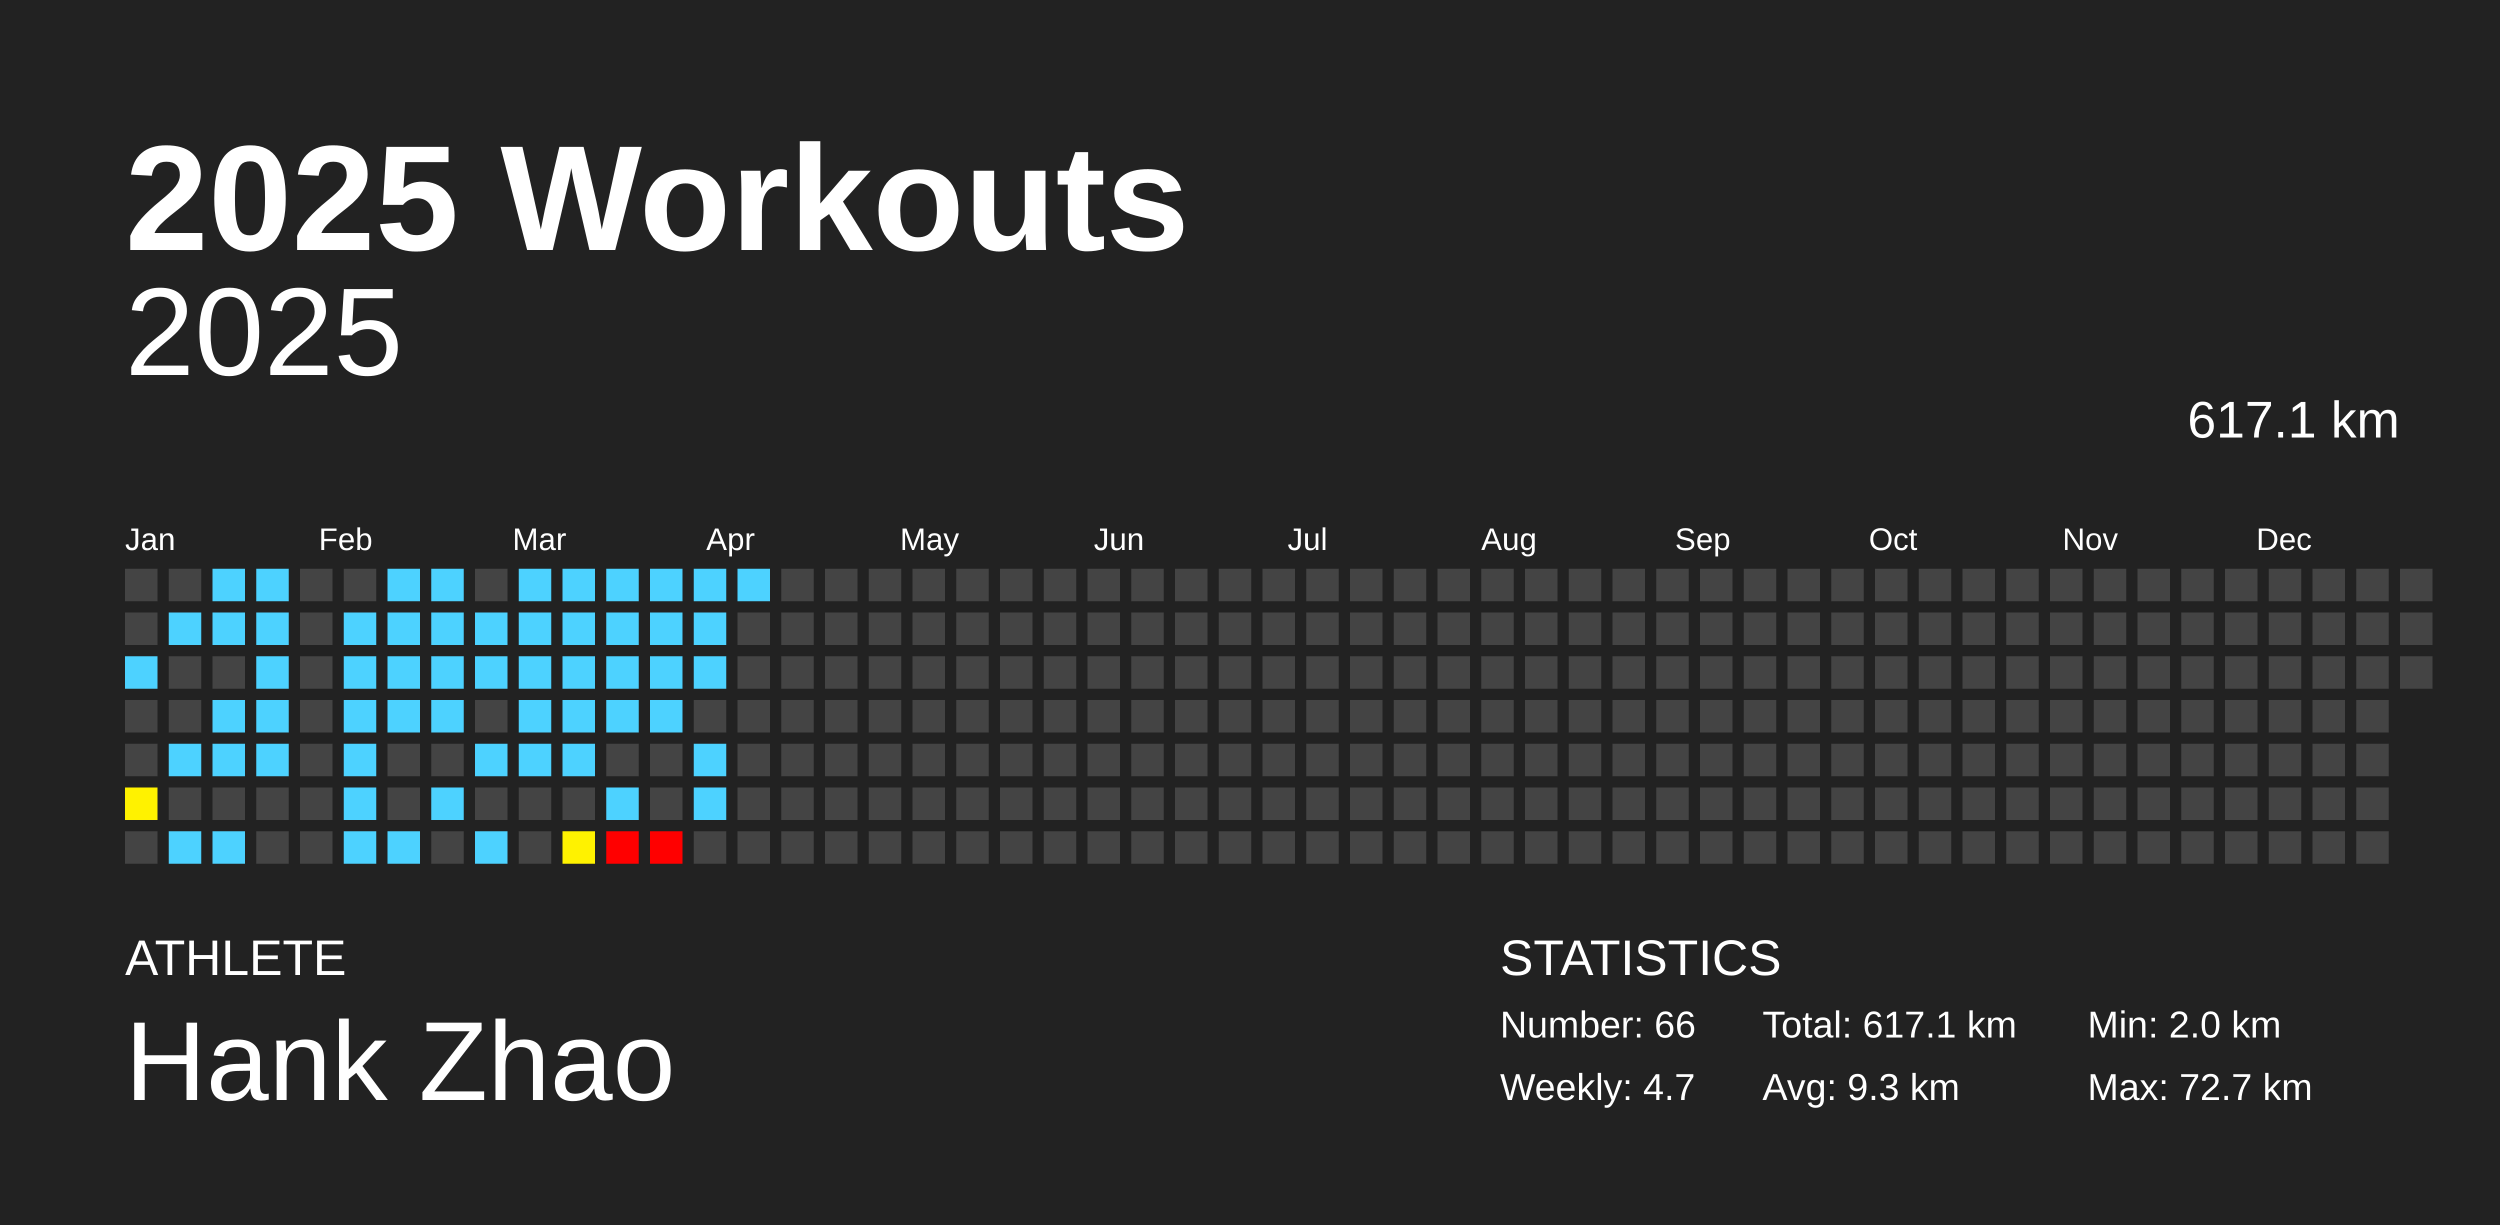
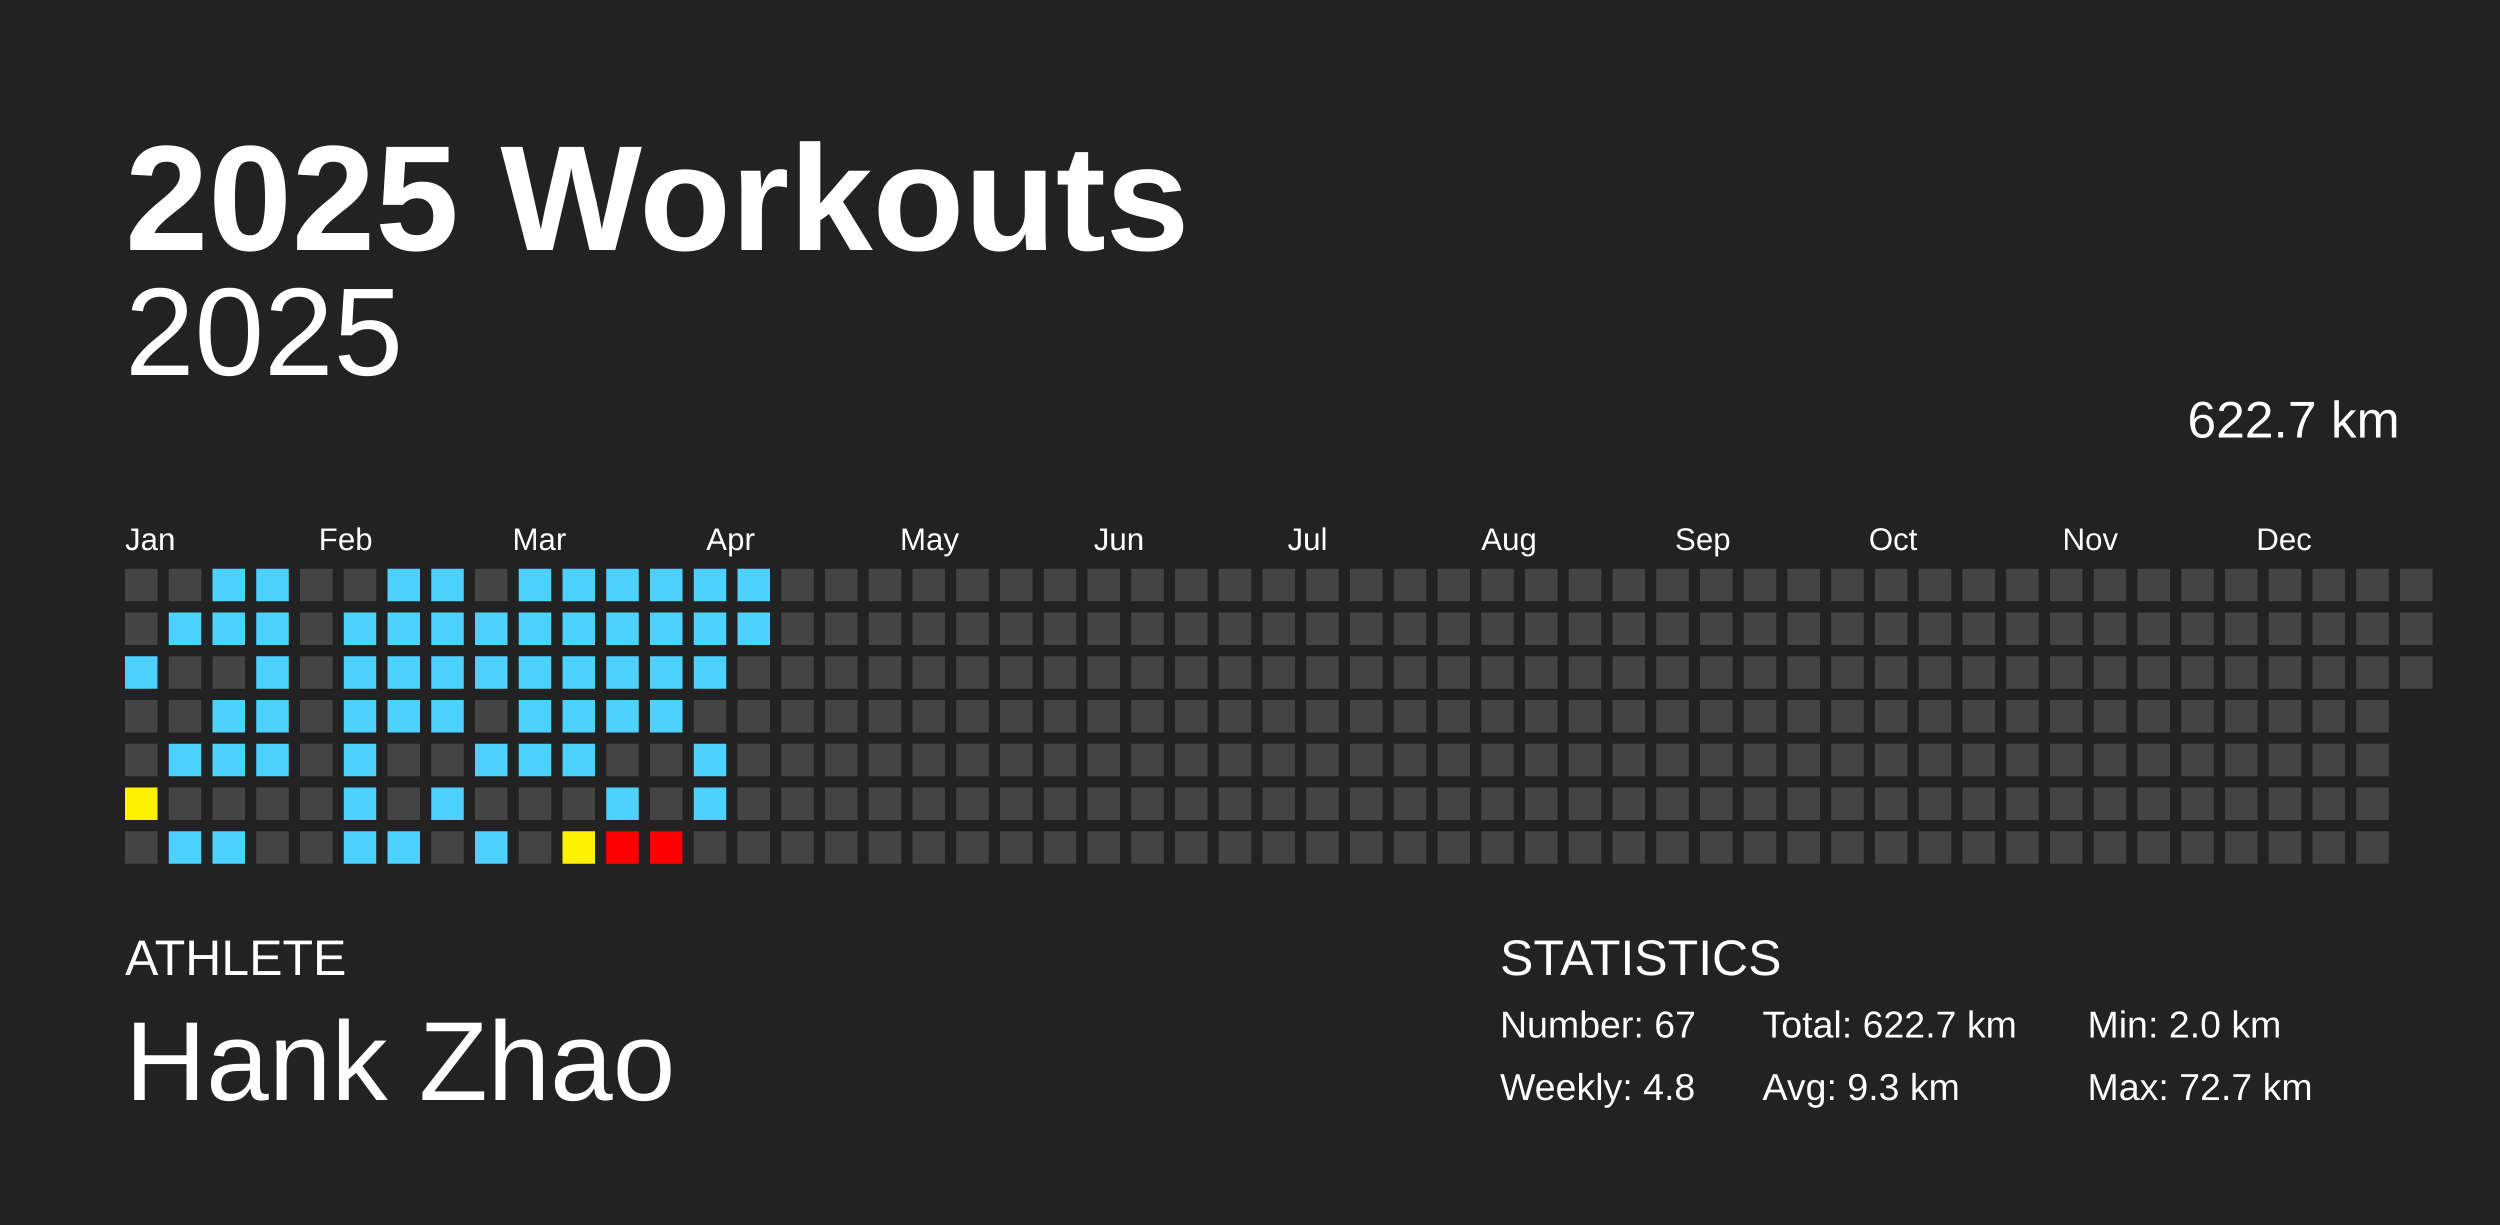
<svg xmlns="http://www.w3.org/2000/svg" baseProfile="full" height="98mm" version="1.1" viewBox="0,0,200,98" width="200mm">
  <defs />
  <rect fill="#222222" height="98" width="200" x="0" y="0" />
  <text fill="#FFFFFF" style="font-size:12px; font-family:Arial; font-weight:bold;" x="10" y="20">2025 Workouts</text>
  <text fill="#FFFFFF" style="font-size:4px; font-family:Arial" x="10" y="78">ATHLETE</text>
  <text fill="#FFFFFF" style="font-size:9px; font-family:Arial" x="10" y="88">Hank Zhao</text>
  <text fill="#FFFFFF" style="font-size:4px; font-family:Arial" x="120" y="78">STATISTICS</text>
-   <text fill="#FFFFFF" style="font-size:3px; font-family:Arial" x="120" y="83">Number: 66</text>
-   <text fill="#FFFFFF" style="font-size:3px; font-family:Arial" x="120" y="88">Weekly: 4.7</text>
-   <text fill="#FFFFFF" style="font-size:3px; font-family:Arial" x="141" y="83">Total: 617.1 km</text>
+   <text fill="#FFFFFF" style="font-size:3px; font-family:Arial" x="120" y="83">Number: 67</text>
+   <text fill="#FFFFFF" style="font-size:3px; font-family:Arial" x="120" y="88">Weekly: 4.8</text>
+   <text fill="#FFFFFF" style="font-size:3px; font-family:Arial" x="141" y="83">Total: 622.7 km</text>
  <text fill="#FFFFFF" style="font-size:3px; font-family:Arial" x="141" y="88">Avg: 9.3 km</text>
  <text fill="#FFFFFF" style="font-size:3px; font-family:Arial" x="167" y="83">Min: 2.0 km</text>
  <text fill="#FFFFFF" style="font-size:3px; font-family:Arial" x="167" y="88">Max: 72.7 km</text>
  <text alignment-baseline="hanging" fill="#FFFFFF" style="font-size:10.0px; font-family:Arial;" x="10" y="30">2025</text>
-   <text alignment-baseline="hanging" fill="#FFFFFF" style="font-size:4.125px; font-family:Arial;" x="175" y="35">617.1 km</text>
+   <text alignment-baseline="hanging" fill="#FFFFFF" style="font-size:4.125px; font-family:Arial;" x="175" y="35">622.7 km</text>
  <text fill="#FFFFFF" style="font-size:2.5px; font-family:Arial" x="10.0" y="44">Jan</text>
  <text fill="#FFFFFF" style="font-size:2.5px; font-family:Arial" x="25.5" y="44">Feb</text>
  <text fill="#FFFFFF" style="font-size:2.5px; font-family:Arial" x="41.0" y="44">Mar</text>
  <text fill="#FFFFFF" style="font-size:2.5px; font-family:Arial" x="56.5" y="44">Apr</text>
  <text fill="#FFFFFF" style="font-size:2.5px; font-family:Arial" x="72.0" y="44">May</text>
  <text fill="#FFFFFF" style="font-size:2.5px; font-family:Arial" x="87.5" y="44">Jun</text>
  <text fill="#FFFFFF" style="font-size:2.5px; font-family:Arial" x="103.0" y="44">Jul</text>
  <text fill="#FFFFFF" style="font-size:2.5px; font-family:Arial" x="118.5" y="44">Aug</text>
  <text fill="#FFFFFF" style="font-size:2.5px; font-family:Arial" x="134.0" y="44">Sep</text>
  <text fill="#FFFFFF" style="font-size:2.5px; font-family:Arial" x="149.5" y="44">Oct</text>
  <text fill="#FFFFFF" style="font-size:2.5px; font-family:Arial" x="165.0" y="44">Nov</text>
  <text fill="#FFFFFF" style="font-size:2.5px; font-family:Arial" x="180.5" y="44">Dec</text>
  <rect fill="#444444" height="2.6" width="2.6" x="10.0" y="45.5" />
  <rect fill="#444444" height="2.6" width="2.6" x="10.0" y="49.0" />
  <rect fill="#4dd2ff" height="2.6" width="2.6" x="10.0" y="52.5" />
  <rect fill="#444444" height="2.6" width="2.6" x="10.0" y="56.0" />
  <rect fill="#444444" height="2.6" width="2.6" x="10.0" y="59.5" />
  <rect fill="#fff200" height="2.6" width="2.6" x="10.0" y="63.0" />
  <rect fill="#444444" height="2.6" width="2.6" x="10.0" y="66.5" />
  <rect fill="#444444" height="2.6" width="2.6" x="13.5" y="45.5" />
  <rect fill="#4dd2ff" height="2.6" width="2.6" x="13.5" y="49.0" />
  <rect fill="#444444" height="2.6" width="2.6" x="13.5" y="52.5" />
  <rect fill="#444444" height="2.6" width="2.6" x="13.5" y="56.0" />
  <rect fill="#4dd2ff" height="2.6" width="2.6" x="13.5" y="59.5" />
  <rect fill="#444444" height="2.6" width="2.6" x="13.5" y="63.0" />
  <rect fill="#4dd2ff" height="2.6" width="2.6" x="13.5" y="66.5" />
  <rect fill="#4dd2ff" height="2.6" width="2.6" x="17.0" y="45.5" />
  <rect fill="#4dd2ff" height="2.6" width="2.6" x="17.0" y="49.0" />
  <rect fill="#444444" height="2.6" width="2.6" x="17.0" y="52.5" />
  <rect fill="#4dd2ff" height="2.6" width="2.6" x="17.0" y="56.0" />
  <rect fill="#4dd2ff" height="2.6" width="2.6" x="17.0" y="59.5" />
  <rect fill="#444444" height="2.6" width="2.6" x="17.0" y="63.0" />
  <rect fill="#4dd2ff" height="2.6" width="2.6" x="17.0" y="66.5" />
  <rect fill="#4dd2ff" height="2.6" width="2.6" x="20.5" y="45.5" />
  <rect fill="#4dd2ff" height="2.6" width="2.6" x="20.5" y="49.0" />
  <rect fill="#4dd2ff" height="2.6" width="2.6" x="20.5" y="52.5" />
  <rect fill="#4dd2ff" height="2.6" width="2.6" x="20.5" y="56.0" />
  <rect fill="#4dd2ff" height="2.6" width="2.6" x="20.5" y="59.5" />
  <rect fill="#444444" height="2.6" width="2.6" x="20.5" y="63.0" />
  <rect fill="#444444" height="2.6" width="2.6" x="20.5" y="66.5" />
  <rect fill="#444444" height="2.6" width="2.6" x="24.0" y="45.5" />
  <rect fill="#444444" height="2.6" width="2.6" x="24.0" y="49.0" />
  <rect fill="#444444" height="2.6" width="2.6" x="24.0" y="52.5" />
  <rect fill="#444444" height="2.6" width="2.6" x="24.0" y="56.0" />
  <rect fill="#444444" height="2.6" width="2.6" x="24.0" y="59.5" />
  <rect fill="#444444" height="2.6" width="2.6" x="24.0" y="63.0" />
  <rect fill="#444444" height="2.6" width="2.6" x="24.0" y="66.5" />
  <rect fill="#444444" height="2.6" width="2.6" x="27.5" y="45.5" />
  <rect fill="#4dd2ff" height="2.6" width="2.6" x="27.5" y="49.0" />
  <rect fill="#4dd2ff" height="2.6" width="2.6" x="27.5" y="52.5" />
  <rect fill="#4dd2ff" height="2.6" width="2.6" x="27.5" y="56.0" />
  <rect fill="#4dd2ff" height="2.6" width="2.6" x="27.5" y="59.5" />
  <rect fill="#4dd2ff" height="2.6" width="2.6" x="27.5" y="63.0" />
  <rect fill="#4dd2ff" height="2.6" width="2.6" x="27.5" y="66.5" />
  <rect fill="#4dd2ff" height="2.6" width="2.6" x="31.0" y="45.5" />
  <rect fill="#4dd2ff" height="2.6" width="2.6" x="31.0" y="49.0" />
  <rect fill="#4dd2ff" height="2.6" width="2.6" x="31.0" y="52.5" />
  <rect fill="#4dd2ff" height="2.6" width="2.6" x="31.0" y="56.0" />
  <rect fill="#444444" height="2.6" width="2.6" x="31.0" y="59.5" />
  <rect fill="#444444" height="2.6" width="2.6" x="31.0" y="63.0" />
  <rect fill="#4dd2ff" height="2.6" width="2.6" x="31.0" y="66.5" />
  <rect fill="#4dd2ff" height="2.6" width="2.6" x="34.5" y="45.5" />
  <rect fill="#4dd2ff" height="2.6" width="2.6" x="34.5" y="49.0" />
  <rect fill="#4dd2ff" height="2.6" width="2.6" x="34.5" y="52.5" />
  <rect fill="#4dd2ff" height="2.6" width="2.6" x="34.5" y="56.0" />
  <rect fill="#444444" height="2.6" width="2.6" x="34.5" y="59.5" />
  <rect fill="#4dd2ff" height="2.6" width="2.6" x="34.5" y="63.0" />
  <rect fill="#444444" height="2.6" width="2.6" x="34.5" y="66.5" />
  <rect fill="#444444" height="2.6" width="2.6" x="38.0" y="45.5" />
  <rect fill="#4dd2ff" height="2.6" width="2.6" x="38.0" y="49.0" />
  <rect fill="#4dd2ff" height="2.6" width="2.6" x="38.0" y="52.5" />
  <rect fill="#444444" height="2.6" width="2.6" x="38.0" y="56.0" />
  <rect fill="#4dd2ff" height="2.6" width="2.6" x="38.0" y="59.5" />
  <rect fill="#444444" height="2.6" width="2.6" x="38.0" y="63.0" />
  <rect fill="#4dd2ff" height="2.6" width="2.6" x="38.0" y="66.5" />
  <rect fill="#4dd2ff" height="2.6" width="2.6" x="41.5" y="45.5" />
  <rect fill="#4dd2ff" height="2.6" width="2.6" x="41.5" y="49.0" />
  <rect fill="#4dd2ff" height="2.6" width="2.6" x="41.5" y="52.5" />
  <rect fill="#4dd2ff" height="2.6" width="2.6" x="41.5" y="56.0" />
  <rect fill="#4dd2ff" height="2.6" width="2.6" x="41.5" y="59.5" />
  <rect fill="#444444" height="2.6" width="2.6" x="41.5" y="63.0" />
  <rect fill="#444444" height="2.6" width="2.6" x="41.5" y="66.5" />
  <rect fill="#4dd2ff" height="2.6" width="2.6" x="45.0" y="45.5" />
  <rect fill="#4dd2ff" height="2.6" width="2.6" x="45.0" y="49.0" />
  <rect fill="#4dd2ff" height="2.6" width="2.6" x="45.0" y="52.5" />
  <rect fill="#4dd2ff" height="2.6" width="2.6" x="45.0" y="56.0" />
  <rect fill="#4dd2ff" height="2.6" width="2.6" x="45.0" y="59.5" />
  <rect fill="#444444" height="2.6" width="2.6" x="45.0" y="63.0" />
  <rect fill="#fff200" height="2.6" width="2.6" x="45.0" y="66.5" />
  <rect fill="#4dd2ff" height="2.6" width="2.6" x="48.5" y="45.5" />
  <rect fill="#4dd2ff" height="2.6" width="2.6" x="48.5" y="49.0" />
  <rect fill="#4dd2ff" height="2.6" width="2.6" x="48.5" y="52.5" />
  <rect fill="#4dd2ff" height="2.6" width="2.6" x="48.5" y="56.0" />
  <rect fill="#444444" height="2.6" width="2.6" x="48.5" y="59.5" />
  <rect fill="#4dd2ff" height="2.6" width="2.6" x="48.5" y="63.0" />
  <rect fill="red" height="2.6" width="2.6" x="48.5" y="66.5" />
  <rect fill="#4dd2ff" height="2.6" width="2.6" x="52.0" y="45.5" />
  <rect fill="#4dd2ff" height="2.6" width="2.6" x="52.0" y="49.0" />
  <rect fill="#4dd2ff" height="2.6" width="2.6" x="52.0" y="52.5" />
  <rect fill="#4dd2ff" height="2.6" width="2.6" x="52.0" y="56.0" />
  <rect fill="#444444" height="2.6" width="2.6" x="52.0" y="59.5" />
  <rect fill="#444444" height="2.6" width="2.6" x="52.0" y="63.0" />
  <rect fill="red" height="2.6" width="2.6" x="52.0" y="66.5" />
  <rect fill="#4dd2ff" height="2.6" width="2.6" x="55.5" y="45.5" />
  <rect fill="#4dd2ff" height="2.6" width="2.6" x="55.5" y="49.0" />
  <rect fill="#4dd2ff" height="2.6" width="2.6" x="55.5" y="52.5" />
  <rect fill="#444444" height="2.6" width="2.6" x="55.5" y="56.0" />
  <rect fill="#4dd2ff" height="2.6" width="2.6" x="55.5" y="59.5" />
  <rect fill="#4dd2ff" height="2.6" width="2.6" x="55.5" y="63.0" />
  <rect fill="#444444" height="2.6" width="2.6" x="55.5" y="66.5" />
  <rect fill="#4dd2ff" height="2.6" width="2.6" x="59.0" y="45.5" />
-   <rect fill="#444444" height="2.6" width="2.6" x="59.0" y="49.0" />
+   <rect fill="#4dd2ff" height="2.6" width="2.6" x="59.0" y="49.0" />
  <rect fill="#444444" height="2.6" width="2.6" x="59.0" y="52.5" />
  <rect fill="#444444" height="2.6" width="2.6" x="59.0" y="56.0" />
  <rect fill="#444444" height="2.6" width="2.6" x="59.0" y="59.5" />
  <rect fill="#444444" height="2.6" width="2.6" x="59.0" y="63.0" />
  <rect fill="#444444" height="2.6" width="2.6" x="59.0" y="66.5" />
  <rect fill="#444444" height="2.6" width="2.6" x="62.5" y="45.5" />
  <rect fill="#444444" height="2.6" width="2.6" x="62.5" y="49.0" />
  <rect fill="#444444" height="2.6" width="2.6" x="62.5" y="52.5" />
  <rect fill="#444444" height="2.6" width="2.6" x="62.5" y="56.0" />
  <rect fill="#444444" height="2.6" width="2.6" x="62.5" y="59.5" />
  <rect fill="#444444" height="2.6" width="2.6" x="62.5" y="63.0" />
  <rect fill="#444444" height="2.6" width="2.6" x="62.5" y="66.5" />
  <rect fill="#444444" height="2.6" width="2.6" x="66.0" y="45.5" />
  <rect fill="#444444" height="2.6" width="2.6" x="66.0" y="49.0" />
  <rect fill="#444444" height="2.6" width="2.6" x="66.0" y="52.5" />
  <rect fill="#444444" height="2.6" width="2.6" x="66.0" y="56.0" />
  <rect fill="#444444" height="2.6" width="2.6" x="66.0" y="59.5" />
  <rect fill="#444444" height="2.6" width="2.6" x="66.0" y="63.0" />
  <rect fill="#444444" height="2.6" width="2.6" x="66.0" y="66.5" />
  <rect fill="#444444" height="2.6" width="2.6" x="69.5" y="45.5" />
  <rect fill="#444444" height="2.6" width="2.6" x="69.5" y="49.0" />
  <rect fill="#444444" height="2.6" width="2.6" x="69.5" y="52.5" />
  <rect fill="#444444" height="2.6" width="2.6" x="69.5" y="56.0" />
  <rect fill="#444444" height="2.6" width="2.6" x="69.5" y="59.5" />
  <rect fill="#444444" height="2.6" width="2.6" x="69.5" y="63.0" />
  <rect fill="#444444" height="2.6" width="2.6" x="69.5" y="66.5" />
  <rect fill="#444444" height="2.6" width="2.6" x="73.0" y="45.5" />
  <rect fill="#444444" height="2.6" width="2.6" x="73.0" y="49.0" />
  <rect fill="#444444" height="2.6" width="2.6" x="73.0" y="52.5" />
  <rect fill="#444444" height="2.6" width="2.6" x="73.0" y="56.0" />
  <rect fill="#444444" height="2.6" width="2.6" x="73.0" y="59.5" />
  <rect fill="#444444" height="2.6" width="2.6" x="73.0" y="63.0" />
  <rect fill="#444444" height="2.6" width="2.6" x="73.0" y="66.5" />
  <rect fill="#444444" height="2.6" width="2.6" x="76.5" y="45.5" />
  <rect fill="#444444" height="2.6" width="2.6" x="76.5" y="49.0" />
  <rect fill="#444444" height="2.6" width="2.6" x="76.5" y="52.5" />
  <rect fill="#444444" height="2.6" width="2.6" x="76.5" y="56.0" />
  <rect fill="#444444" height="2.6" width="2.6" x="76.5" y="59.5" />
  <rect fill="#444444" height="2.6" width="2.6" x="76.5" y="63.0" />
  <rect fill="#444444" height="2.6" width="2.6" x="76.5" y="66.5" />
  <rect fill="#444444" height="2.6" width="2.6" x="80.0" y="45.5" />
  <rect fill="#444444" height="2.6" width="2.6" x="80.0" y="49.0" />
  <rect fill="#444444" height="2.6" width="2.6" x="80.0" y="52.5" />
  <rect fill="#444444" height="2.6" width="2.6" x="80.0" y="56.0" />
  <rect fill="#444444" height="2.6" width="2.6" x="80.0" y="59.5" />
  <rect fill="#444444" height="2.6" width="2.6" x="80.0" y="63.0" />
  <rect fill="#444444" height="2.6" width="2.6" x="80.0" y="66.5" />
  <rect fill="#444444" height="2.6" width="2.6" x="83.5" y="45.5" />
  <rect fill="#444444" height="2.6" width="2.6" x="83.5" y="49.0" />
  <rect fill="#444444" height="2.6" width="2.6" x="83.5" y="52.5" />
  <rect fill="#444444" height="2.6" width="2.6" x="83.5" y="56.0" />
  <rect fill="#444444" height="2.6" width="2.6" x="83.5" y="59.5" />
  <rect fill="#444444" height="2.6" width="2.6" x="83.5" y="63.0" />
  <rect fill="#444444" height="2.6" width="2.6" x="83.5" y="66.5" />
  <rect fill="#444444" height="2.6" width="2.6" x="87.0" y="45.5" />
  <rect fill="#444444" height="2.6" width="2.6" x="87.0" y="49.0" />
  <rect fill="#444444" height="2.6" width="2.6" x="87.0" y="52.5" />
  <rect fill="#444444" height="2.6" width="2.6" x="87.0" y="56.0" />
  <rect fill="#444444" height="2.6" width="2.6" x="87.0" y="59.5" />
  <rect fill="#444444" height="2.6" width="2.6" x="87.0" y="63.0" />
  <rect fill="#444444" height="2.6" width="2.6" x="87.0" y="66.5" />
  <rect fill="#444444" height="2.6" width="2.6" x="90.5" y="45.5" />
  <rect fill="#444444" height="2.6" width="2.6" x="90.5" y="49.0" />
  <rect fill="#444444" height="2.6" width="2.6" x="90.5" y="52.5" />
  <rect fill="#444444" height="2.6" width="2.6" x="90.5" y="56.0" />
  <rect fill="#444444" height="2.6" width="2.6" x="90.5" y="59.5" />
  <rect fill="#444444" height="2.6" width="2.6" x="90.5" y="63.0" />
  <rect fill="#444444" height="2.6" width="2.6" x="90.5" y="66.5" />
  <rect fill="#444444" height="2.6" width="2.6" x="94.0" y="45.5" />
  <rect fill="#444444" height="2.6" width="2.6" x="94.0" y="49.0" />
  <rect fill="#444444" height="2.6" width="2.6" x="94.0" y="52.5" />
  <rect fill="#444444" height="2.6" width="2.6" x="94.0" y="56.0" />
  <rect fill="#444444" height="2.6" width="2.6" x="94.0" y="59.5" />
  <rect fill="#444444" height="2.6" width="2.6" x="94.0" y="63.0" />
  <rect fill="#444444" height="2.6" width="2.6" x="94.0" y="66.5" />
  <rect fill="#444444" height="2.6" width="2.6" x="97.5" y="45.5" />
  <rect fill="#444444" height="2.6" width="2.6" x="97.5" y="49.0" />
  <rect fill="#444444" height="2.6" width="2.6" x="97.5" y="52.5" />
  <rect fill="#444444" height="2.6" width="2.6" x="97.5" y="56.0" />
  <rect fill="#444444" height="2.6" width="2.6" x="97.5" y="59.5" />
  <rect fill="#444444" height="2.6" width="2.6" x="97.5" y="63.0" />
  <rect fill="#444444" height="2.6" width="2.6" x="97.5" y="66.5" />
  <rect fill="#444444" height="2.6" width="2.6" x="101.0" y="45.5" />
  <rect fill="#444444" height="2.6" width="2.6" x="101.0" y="49.0" />
  <rect fill="#444444" height="2.6" width="2.6" x="101.0" y="52.5" />
  <rect fill="#444444" height="2.6" width="2.6" x="101.0" y="56.0" />
  <rect fill="#444444" height="2.6" width="2.6" x="101.0" y="59.5" />
  <rect fill="#444444" height="2.6" width="2.6" x="101.0" y="63.0" />
  <rect fill="#444444" height="2.6" width="2.6" x="101.0" y="66.5" />
  <rect fill="#444444" height="2.6" width="2.6" x="104.5" y="45.5" />
  <rect fill="#444444" height="2.6" width="2.6" x="104.5" y="49.0" />
  <rect fill="#444444" height="2.6" width="2.6" x="104.5" y="52.5" />
  <rect fill="#444444" height="2.6" width="2.6" x="104.5" y="56.0" />
  <rect fill="#444444" height="2.6" width="2.6" x="104.5" y="59.5" />
  <rect fill="#444444" height="2.6" width="2.6" x="104.5" y="63.0" />
  <rect fill="#444444" height="2.6" width="2.6" x="104.5" y="66.5" />
  <rect fill="#444444" height="2.6" width="2.6" x="108.0" y="45.5" />
  <rect fill="#444444" height="2.6" width="2.6" x="108.0" y="49.0" />
  <rect fill="#444444" height="2.6" width="2.6" x="108.0" y="52.5" />
  <rect fill="#444444" height="2.6" width="2.6" x="108.0" y="56.0" />
  <rect fill="#444444" height="2.6" width="2.6" x="108.0" y="59.5" />
  <rect fill="#444444" height="2.6" width="2.6" x="108.0" y="63.0" />
  <rect fill="#444444" height="2.6" width="2.6" x="108.0" y="66.5" />
  <rect fill="#444444" height="2.6" width="2.6" x="111.5" y="45.5" />
  <rect fill="#444444" height="2.6" width="2.6" x="111.5" y="49.0" />
  <rect fill="#444444" height="2.6" width="2.6" x="111.5" y="52.5" />
  <rect fill="#444444" height="2.6" width="2.6" x="111.5" y="56.0" />
  <rect fill="#444444" height="2.6" width="2.6" x="111.5" y="59.5" />
  <rect fill="#444444" height="2.6" width="2.6" x="111.5" y="63.0" />
  <rect fill="#444444" height="2.6" width="2.6" x="111.5" y="66.5" />
  <rect fill="#444444" height="2.6" width="2.6" x="115.0" y="45.5" />
  <rect fill="#444444" height="2.6" width="2.6" x="115.0" y="49.0" />
  <rect fill="#444444" height="2.6" width="2.6" x="115.0" y="52.5" />
  <rect fill="#444444" height="2.6" width="2.6" x="115.0" y="56.0" />
  <rect fill="#444444" height="2.6" width="2.6" x="115.0" y="59.5" />
  <rect fill="#444444" height="2.6" width="2.6" x="115.0" y="63.0" />
  <rect fill="#444444" height="2.6" width="2.6" x="115.0" y="66.5" />
  <rect fill="#444444" height="2.6" width="2.6" x="118.5" y="45.5" />
  <rect fill="#444444" height="2.6" width="2.6" x="118.5" y="49.0" />
  <rect fill="#444444" height="2.6" width="2.6" x="118.5" y="52.5" />
  <rect fill="#444444" height="2.6" width="2.6" x="118.5" y="56.0" />
  <rect fill="#444444" height="2.6" width="2.6" x="118.5" y="59.5" />
  <rect fill="#444444" height="2.6" width="2.6" x="118.5" y="63.0" />
  <rect fill="#444444" height="2.6" width="2.6" x="118.5" y="66.5" />
  <rect fill="#444444" height="2.6" width="2.6" x="122.0" y="45.5" />
  <rect fill="#444444" height="2.6" width="2.6" x="122.0" y="49.0" />
  <rect fill="#444444" height="2.6" width="2.6" x="122.0" y="52.5" />
  <rect fill="#444444" height="2.6" width="2.6" x="122.0" y="56.0" />
  <rect fill="#444444" height="2.6" width="2.6" x="122.0" y="59.5" />
  <rect fill="#444444" height="2.6" width="2.6" x="122.0" y="63.0" />
  <rect fill="#444444" height="2.6" width="2.6" x="122.0" y="66.5" />
  <rect fill="#444444" height="2.6" width="2.6" x="125.5" y="45.5" />
  <rect fill="#444444" height="2.6" width="2.6" x="125.5" y="49.0" />
  <rect fill="#444444" height="2.6" width="2.6" x="125.5" y="52.5" />
  <rect fill="#444444" height="2.6" width="2.6" x="125.5" y="56.0" />
  <rect fill="#444444" height="2.6" width="2.6" x="125.5" y="59.5" />
  <rect fill="#444444" height="2.6" width="2.6" x="125.5" y="63.0" />
  <rect fill="#444444" height="2.6" width="2.6" x="125.5" y="66.5" />
  <rect fill="#444444" height="2.6" width="2.6" x="129.0" y="45.5" />
  <rect fill="#444444" height="2.6" width="2.6" x="129.0" y="49.0" />
  <rect fill="#444444" height="2.6" width="2.6" x="129.0" y="52.5" />
  <rect fill="#444444" height="2.6" width="2.6" x="129.0" y="56.0" />
  <rect fill="#444444" height="2.6" width="2.6" x="129.0" y="59.5" />
  <rect fill="#444444" height="2.6" width="2.6" x="129.0" y="63.0" />
  <rect fill="#444444" height="2.6" width="2.6" x="129.0" y="66.5" />
  <rect fill="#444444" height="2.6" width="2.6" x="132.5" y="45.5" />
  <rect fill="#444444" height="2.6" width="2.6" x="132.5" y="49.0" />
  <rect fill="#444444" height="2.6" width="2.6" x="132.5" y="52.5" />
  <rect fill="#444444" height="2.6" width="2.6" x="132.5" y="56.0" />
  <rect fill="#444444" height="2.6" width="2.6" x="132.5" y="59.5" />
  <rect fill="#444444" height="2.6" width="2.6" x="132.5" y="63.0" />
  <rect fill="#444444" height="2.6" width="2.6" x="132.5" y="66.5" />
  <rect fill="#444444" height="2.6" width="2.6" x="136.0" y="45.5" />
  <rect fill="#444444" height="2.6" width="2.6" x="136.0" y="49.0" />
  <rect fill="#444444" height="2.6" width="2.6" x="136.0" y="52.5" />
  <rect fill="#444444" height="2.6" width="2.6" x="136.0" y="56.0" />
  <rect fill="#444444" height="2.6" width="2.6" x="136.0" y="59.5" />
  <rect fill="#444444" height="2.6" width="2.6" x="136.0" y="63.0" />
  <rect fill="#444444" height="2.6" width="2.6" x="136.0" y="66.5" />
  <rect fill="#444444" height="2.6" width="2.6" x="139.5" y="45.5" />
  <rect fill="#444444" height="2.6" width="2.6" x="139.5" y="49.0" />
  <rect fill="#444444" height="2.6" width="2.6" x="139.5" y="52.5" />
  <rect fill="#444444" height="2.6" width="2.6" x="139.5" y="56.0" />
  <rect fill="#444444" height="2.6" width="2.6" x="139.5" y="59.5" />
  <rect fill="#444444" height="2.6" width="2.6" x="139.5" y="63.0" />
  <rect fill="#444444" height="2.6" width="2.6" x="139.5" y="66.5" />
  <rect fill="#444444" height="2.6" width="2.6" x="143.0" y="45.5" />
  <rect fill="#444444" height="2.6" width="2.6" x="143.0" y="49.0" />
  <rect fill="#444444" height="2.6" width="2.6" x="143.0" y="52.5" />
  <rect fill="#444444" height="2.6" width="2.6" x="143.0" y="56.0" />
  <rect fill="#444444" height="2.6" width="2.6" x="143.0" y="59.5" />
  <rect fill="#444444" height="2.6" width="2.6" x="143.0" y="63.0" />
  <rect fill="#444444" height="2.6" width="2.6" x="143.0" y="66.5" />
  <rect fill="#444444" height="2.6" width="2.6" x="146.5" y="45.5" />
  <rect fill="#444444" height="2.6" width="2.6" x="146.5" y="49.0" />
  <rect fill="#444444" height="2.6" width="2.6" x="146.5" y="52.5" />
  <rect fill="#444444" height="2.6" width="2.6" x="146.5" y="56.0" />
  <rect fill="#444444" height="2.6" width="2.6" x="146.5" y="59.5" />
  <rect fill="#444444" height="2.6" width="2.6" x="146.5" y="63.0" />
  <rect fill="#444444" height="2.6" width="2.6" x="146.5" y="66.5" />
  <rect fill="#444444" height="2.6" width="2.6" x="150.0" y="45.5" />
  <rect fill="#444444" height="2.6" width="2.6" x="150.0" y="49.0" />
  <rect fill="#444444" height="2.6" width="2.6" x="150.0" y="52.5" />
  <rect fill="#444444" height="2.6" width="2.6" x="150.0" y="56.0" />
  <rect fill="#444444" height="2.6" width="2.6" x="150.0" y="59.5" />
  <rect fill="#444444" height="2.6" width="2.6" x="150.0" y="63.0" />
  <rect fill="#444444" height="2.6" width="2.6" x="150.0" y="66.5" />
  <rect fill="#444444" height="2.6" width="2.6" x="153.5" y="45.5" />
  <rect fill="#444444" height="2.6" width="2.6" x="153.5" y="49.0" />
  <rect fill="#444444" height="2.6" width="2.6" x="153.5" y="52.5" />
  <rect fill="#444444" height="2.6" width="2.6" x="153.5" y="56.0" />
  <rect fill="#444444" height="2.6" width="2.6" x="153.5" y="59.5" />
  <rect fill="#444444" height="2.6" width="2.6" x="153.5" y="63.0" />
  <rect fill="#444444" height="2.6" width="2.6" x="153.5" y="66.5" />
  <rect fill="#444444" height="2.6" width="2.6" x="157.0" y="45.5" />
  <rect fill="#444444" height="2.6" width="2.6" x="157.0" y="49.0" />
  <rect fill="#444444" height="2.6" width="2.6" x="157.0" y="52.5" />
  <rect fill="#444444" height="2.6" width="2.6" x="157.0" y="56.0" />
  <rect fill="#444444" height="2.6" width="2.6" x="157.0" y="59.5" />
  <rect fill="#444444" height="2.6" width="2.6" x="157.0" y="63.0" />
  <rect fill="#444444" height="2.6" width="2.6" x="157.0" y="66.5" />
  <rect fill="#444444" height="2.6" width="2.6" x="160.5" y="45.5" />
  <rect fill="#444444" height="2.6" width="2.6" x="160.5" y="49.0" />
  <rect fill="#444444" height="2.6" width="2.6" x="160.5" y="52.5" />
  <rect fill="#444444" height="2.6" width="2.6" x="160.5" y="56.0" />
  <rect fill="#444444" height="2.6" width="2.6" x="160.5" y="59.5" />
  <rect fill="#444444" height="2.6" width="2.6" x="160.5" y="63.0" />
  <rect fill="#444444" height="2.6" width="2.6" x="160.5" y="66.5" />
  <rect fill="#444444" height="2.6" width="2.6" x="164.0" y="45.5" />
  <rect fill="#444444" height="2.6" width="2.6" x="164.0" y="49.0" />
  <rect fill="#444444" height="2.6" width="2.6" x="164.0" y="52.5" />
  <rect fill="#444444" height="2.6" width="2.6" x="164.0" y="56.0" />
  <rect fill="#444444" height="2.6" width="2.6" x="164.0" y="59.5" />
  <rect fill="#444444" height="2.6" width="2.6" x="164.0" y="63.0" />
  <rect fill="#444444" height="2.6" width="2.6" x="164.0" y="66.5" />
  <rect fill="#444444" height="2.6" width="2.6" x="167.5" y="45.5" />
  <rect fill="#444444" height="2.6" width="2.6" x="167.5" y="49.0" />
  <rect fill="#444444" height="2.6" width="2.6" x="167.5" y="52.5" />
  <rect fill="#444444" height="2.6" width="2.6" x="167.5" y="56.0" />
  <rect fill="#444444" height="2.6" width="2.6" x="167.5" y="59.5" />
  <rect fill="#444444" height="2.6" width="2.6" x="167.5" y="63.0" />
  <rect fill="#444444" height="2.6" width="2.6" x="167.5" y="66.5" />
  <rect fill="#444444" height="2.6" width="2.6" x="171.0" y="45.5" />
  <rect fill="#444444" height="2.6" width="2.6" x="171.0" y="49.0" />
  <rect fill="#444444" height="2.6" width="2.6" x="171.0" y="52.5" />
  <rect fill="#444444" height="2.6" width="2.6" x="171.0" y="56.0" />
  <rect fill="#444444" height="2.6" width="2.6" x="171.0" y="59.5" />
  <rect fill="#444444" height="2.6" width="2.6" x="171.0" y="63.0" />
  <rect fill="#444444" height="2.6" width="2.6" x="171.0" y="66.5" />
  <rect fill="#444444" height="2.6" width="2.6" x="174.5" y="45.5" />
  <rect fill="#444444" height="2.6" width="2.6" x="174.5" y="49.0" />
  <rect fill="#444444" height="2.6" width="2.6" x="174.5" y="52.5" />
  <rect fill="#444444" height="2.6" width="2.6" x="174.5" y="56.0" />
  <rect fill="#444444" height="2.6" width="2.6" x="174.5" y="59.5" />
  <rect fill="#444444" height="2.6" width="2.6" x="174.5" y="63.0" />
  <rect fill="#444444" height="2.6" width="2.6" x="174.5" y="66.5" />
  <rect fill="#444444" height="2.6" width="2.6" x="178.0" y="45.5" />
  <rect fill="#444444" height="2.6" width="2.6" x="178.0" y="49.0" />
  <rect fill="#444444" height="2.6" width="2.6" x="178.0" y="52.5" />
  <rect fill="#444444" height="2.6" width="2.6" x="178.0" y="56.0" />
  <rect fill="#444444" height="2.6" width="2.6" x="178.0" y="59.5" />
  <rect fill="#444444" height="2.6" width="2.6" x="178.0" y="63.0" />
  <rect fill="#444444" height="2.6" width="2.6" x="178.0" y="66.5" />
  <rect fill="#444444" height="2.6" width="2.6" x="181.5" y="45.5" />
  <rect fill="#444444" height="2.6" width="2.6" x="181.5" y="49.0" />
  <rect fill="#444444" height="2.6" width="2.6" x="181.5" y="52.5" />
  <rect fill="#444444" height="2.6" width="2.6" x="181.5" y="56.0" />
  <rect fill="#444444" height="2.6" width="2.6" x="181.5" y="59.5" />
  <rect fill="#444444" height="2.6" width="2.6" x="181.5" y="63.0" />
  <rect fill="#444444" height="2.6" width="2.6" x="181.5" y="66.5" />
  <rect fill="#444444" height="2.6" width="2.6" x="185.0" y="45.5" />
  <rect fill="#444444" height="2.6" width="2.6" x="185.0" y="49.0" />
  <rect fill="#444444" height="2.6" width="2.6" x="185.0" y="52.5" />
  <rect fill="#444444" height="2.6" width="2.6" x="185.0" y="56.0" />
  <rect fill="#444444" height="2.6" width="2.6" x="185.0" y="59.5" />
  <rect fill="#444444" height="2.6" width="2.6" x="185.0" y="63.0" />
  <rect fill="#444444" height="2.6" width="2.6" x="185.0" y="66.5" />
  <rect fill="#444444" height="2.6" width="2.6" x="188.5" y="45.5" />
  <rect fill="#444444" height="2.6" width="2.6" x="188.5" y="49.0" />
  <rect fill="#444444" height="2.6" width="2.6" x="188.5" y="52.5" />
  <rect fill="#444444" height="2.6" width="2.6" x="188.5" y="56.0" />
  <rect fill="#444444" height="2.6" width="2.6" x="188.5" y="59.5" />
  <rect fill="#444444" height="2.6" width="2.6" x="188.5" y="63.0" />
  <rect fill="#444444" height="2.6" width="2.6" x="188.5" y="66.5" />
  <rect fill="#444444" height="2.6" width="2.6" x="192.0" y="45.5" />
  <rect fill="#444444" height="2.6" width="2.6" x="192.0" y="49.0" />
  <rect fill="#444444" height="2.6" width="2.6" x="192.0" y="52.5" />
</svg>
